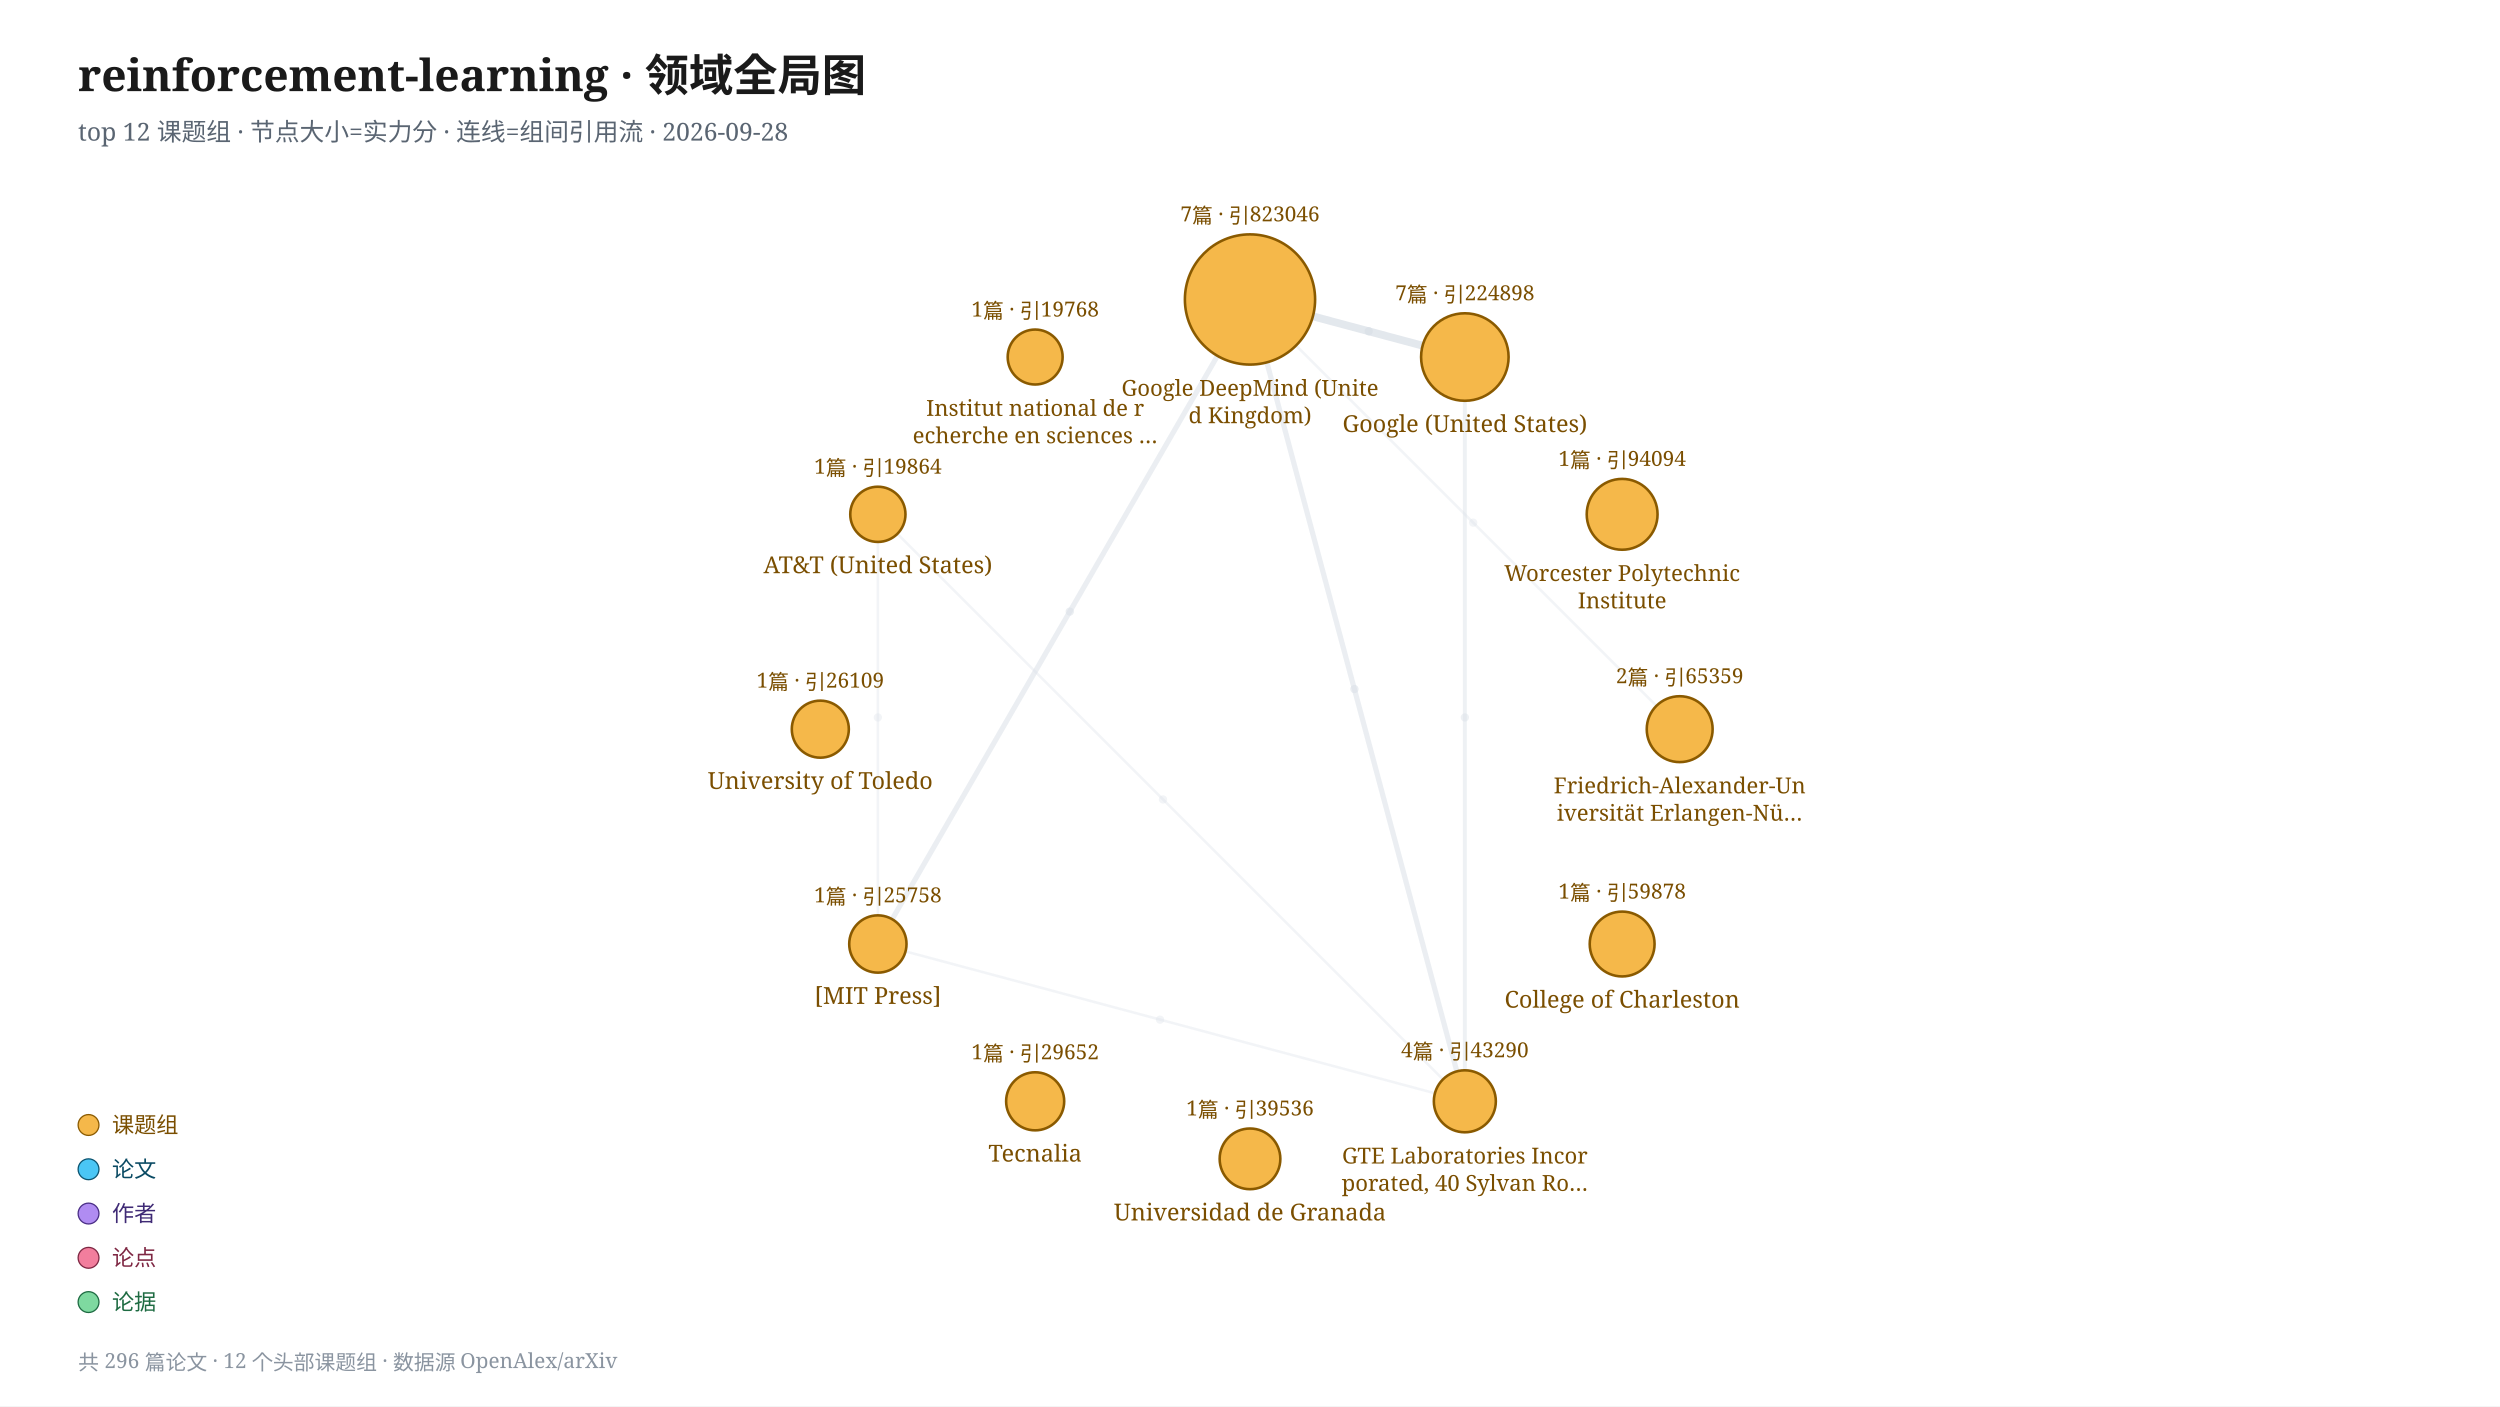
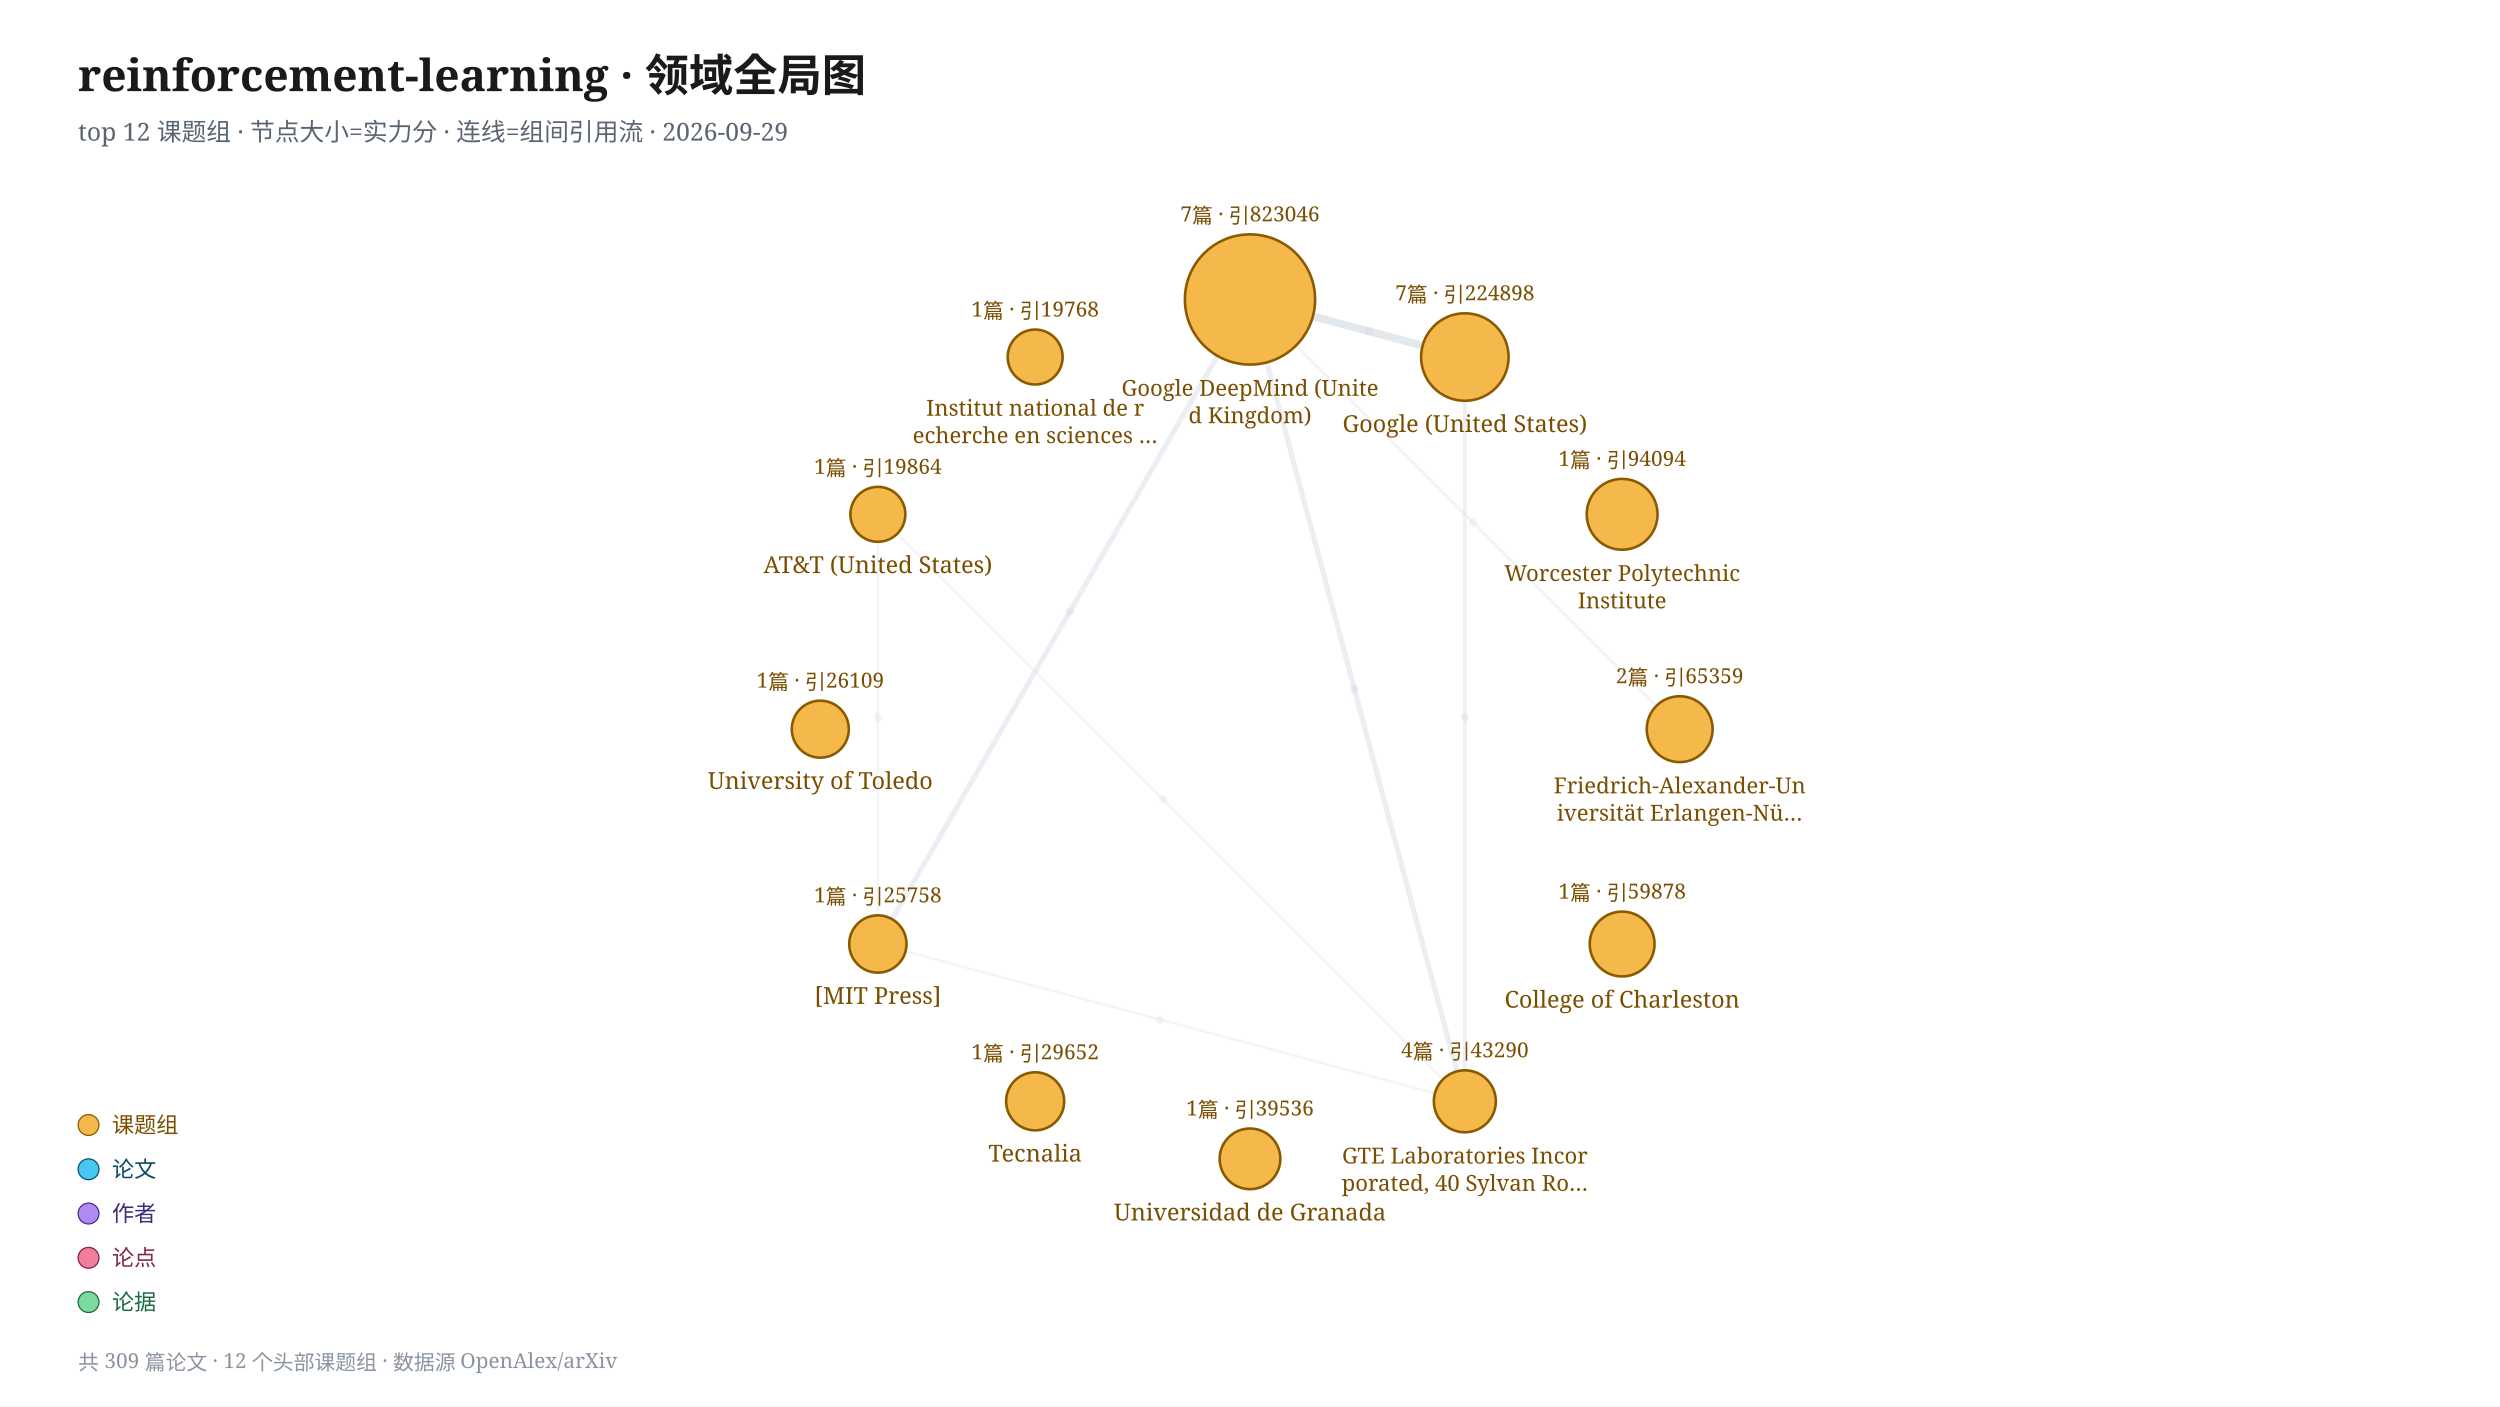
<svg xmlns="http://www.w3.org/2000/svg" width="1920" height="1080" viewBox="0 0 1920 1080">
  <defs>
    <filter id="glow">
      <feGaussianBlur stdDeviation="9" result="b" />
      <feMerge>
        <feMergeNode in="b" />
        <feMergeNode in="SourceGraphic" />
      </feMerge>
    </filter>
    <filter id="soft">
      <feGaussianBlur stdDeviation="4" result="b" />
      <feMerge>
        <feMergeNode in="b" />
        <feMergeNode in="SourceGraphic" />
      </feMerge>
    </filter>
  </defs>
  <rect width="1920" height="1080" fill="#FFFFFF" />
  <text x="60" y="70" fill="#1A1A1A" font-family="Georgia, 'Songti SC', serif" font-size="34" font-weight="bold">reinforcement-learning · 领域全局图</text>
-   <text x="60" y="108" fill="#5A6572" font-family="Georgia, serif" font-size="19">top 12 课题组 · 节点大小=实力分 · 连线=组间引用流 · 2026-09-28</text>
+   <text x="60" y="108" fill="#5A6572" font-family="Georgia, serif" font-size="19">top 12 课题组 · 节点大小=实力分 · 连线=组间引用流 · 2026-09-29</text>
  <line x1="960.0" y1="230.0" x2="674.2" y2="725.0" stroke="#DAE0E7" stroke-width="4.0" opacity="0.55" />
  <circle cx="821.6" cy="469.7" r="3.2" fill="#DAE0E7" opacity="0.55" />
  <line x1="960.0" y1="230.0" x2="1125.0" y2="845.8" stroke="#DAE0E7" stroke-width="4.0" opacity="0.55" />
  <circle cx="1040.2" cy="529.2" r="3.2" fill="#DAE0E7" opacity="0.55" />
  <line x1="674.2" y1="725.0" x2="1125.0" y2="845.8" stroke="#DAE0E7" stroke-width="2.0" opacity="0.35" />
  <circle cx="890.9" cy="783.1" r="3.2" fill="#DAE0E7" opacity="0.35" />
  <line x1="1290.0" y1="560.0" x2="960.0" y2="230.0" stroke="#DAE0E7" stroke-width="2.0" opacity="0.35" />
  <circle cx="1131.4" cy="401.4" r="3.2" fill="#DAE0E7" opacity="0.35" />
  <line x1="1125.0" y1="274.2" x2="960.0" y2="230.0" stroke="#DAE0E7" stroke-width="6.0" opacity="0.75" />
  <circle cx="1051.2" cy="254.4" r="3.2" fill="#DAE0E7" opacity="0.75" />
  <line x1="1125.0" y1="274.2" x2="1125.0" y2="845.8" stroke="#DAE0E7" stroke-width="3.0" opacity="0.45" />
  <circle cx="1125.0" cy="551.0" r="3.2" fill="#DAE0E7" opacity="0.45" />
  <line x1="674.2" y1="395.0" x2="1125.0" y2="845.8" stroke="#DAE0E7" stroke-width="2.0" opacity="0.35" />
  <circle cx="893.2" cy="614.0" r="3.2" fill="#DAE0E7" opacity="0.35" />
  <line x1="674.2" y1="395.0" x2="674.2" y2="725.0" stroke="#DAE0E7" stroke-width="2.0" opacity="0.35" />
  <circle cx="674.2" cy="551.0" r="3.2" fill="#DAE0E7" opacity="0.35" />
  <circle cx="960.0" cy="230.0" r="50.0" fill="#F5B84A" stroke="#8A5A00" stroke-width="2" opacity="1.0" />
  <text x="960.0" y="304.0" text-anchor="middle" fill="#7A4E00" font-family="Georgia, serif" font-size="17" opacity="1.0">Google DeepMind (Unite</text>
  <text x="960.0" y="325.0" text-anchor="middle" fill="#7A4E00" font-family="Georgia, serif" font-size="17" opacity="1.0">d Kingdom)</text>
  <text x="960.0" y="170.0" text-anchor="middle" fill="#7A4E00" font-family="Georgia, serif" font-size="16" opacity="1.0">7篇 · 引823046</text>
  <circle cx="1125.0" cy="274.2" r="33.6" fill="#F5B84A" stroke="#8A5A00" stroke-width="2" opacity="1.0" />
  <text x="1125.0" y="331.8" text-anchor="middle" fill="#7A4E00" font-family="Georgia, serif" font-size="18" opacity="1.0">Google (United States)</text>
  <text x="1125.0" y="230.6" text-anchor="middle" fill="#7A4E00" font-family="Georgia, serif" font-size="16" opacity="1.0">7篇 · 引224898</text>
  <circle cx="1245.8" cy="395.0" r="27.2" fill="#F5B84A" stroke="#8A5A00" stroke-width="2" opacity="1.0" />
  <text x="1245.8" y="446.2" text-anchor="middle" fill="#7A4E00" font-family="Georgia, serif" font-size="17" opacity="1.0">Worcester Polytechnic </text>
  <text x="1245.8" y="467.2" text-anchor="middle" fill="#7A4E00" font-family="Georgia, serif" font-size="17" opacity="1.0">Institute</text>
  <text x="1245.8" y="357.8" text-anchor="middle" fill="#7A4E00" font-family="Georgia, serif" font-size="16" opacity="1.0">1篇 · 引94094</text>
  <circle cx="1290.0" cy="560.0" r="25.3" fill="#F5B84A" stroke="#8A5A00" stroke-width="2" opacity="1.0" />
  <text x="1290.0" y="609.3" text-anchor="middle" fill="#7A4E00" font-family="Georgia, serif" font-size="17" opacity="1.0">Friedrich-Alexander-Un</text>
  <text x="1290.0" y="630.3" text-anchor="middle" fill="#7A4E00" font-family="Georgia, serif" font-size="17" opacity="1.0">iversität Erlangen-Nü…</text>
  <text x="1290.0" y="524.7" text-anchor="middle" fill="#7A4E00" font-family="Georgia, serif" font-size="16" opacity="1.0">2篇 · 引65359</text>
  <circle cx="1245.8" cy="725.0" r="24.9" fill="#F5B84A" stroke="#8A5A00" stroke-width="2" opacity="1.0" />
  <text x="1245.8" y="773.9" text-anchor="middle" fill="#7A4E00" font-family="Georgia, serif" font-size="18" opacity="1.0">College of Charleston</text>
  <text x="1245.8" y="690.1" text-anchor="middle" fill="#7A4E00" font-family="Georgia, serif" font-size="16" opacity="1.0">1篇 · 引59878</text>
  <circle cx="1125.0" cy="845.8" r="23.8" fill="#F5B84A" stroke="#8A5A00" stroke-width="2" opacity="1.0" />
  <text x="1125.0" y="893.6" text-anchor="middle" fill="#7A4E00" font-family="Georgia, serif" font-size="17" opacity="1.0">GTE Laboratories Incor</text>
  <text x="1125.0" y="914.6" text-anchor="middle" fill="#7A4E00" font-family="Georgia, serif" font-size="17" opacity="1.0">porated, 40 Sylvan Ro…</text>
  <text x="1125.0" y="812.0" text-anchor="middle" fill="#7A4E00" font-family="Georgia, serif" font-size="16" opacity="1.0">4篇 · 引43290</text>
  <circle cx="960.0" cy="890.0" r="23.3" fill="#F5B84A" stroke="#8A5A00" stroke-width="2" opacity="1.0" />
  <text x="960.0" y="937.3" text-anchor="middle" fill="#7A4E00" font-family="Georgia, serif" font-size="18" opacity="1.0">Universidad de Granada</text>
  <text x="960.0" y="856.7" text-anchor="middle" fill="#7A4E00" font-family="Georgia, serif" font-size="16" opacity="1.0">1篇 · 引39536</text>
  <circle cx="795.0" cy="845.8" r="22.3" fill="#F5B84A" stroke="#8A5A00" stroke-width="2" opacity="1.0" />
  <text x="795.0" y="892.1" text-anchor="middle" fill="#7A4E00" font-family="Georgia, serif" font-size="18" opacity="1.0">Tecnalia</text>
  <text x="795.0" y="813.5" text-anchor="middle" fill="#7A4E00" font-family="Georgia, serif" font-size="16" opacity="1.0">1篇 · 引29652</text>
  <circle cx="674.2" cy="725.0" r="22.0" fill="#F5B84A" stroke="#8A5A00" stroke-width="2" opacity="1.0" />
  <text x="674.2" y="771.0" text-anchor="middle" fill="#7A4E00" font-family="Georgia, serif" font-size="18" opacity="1.0">[MIT Press]</text>
  <text x="674.2" y="693.0" text-anchor="middle" fill="#7A4E00" font-family="Georgia, serif" font-size="16" opacity="1.0">1篇 · 引25758</text>
  <circle cx="630.0" cy="560.0" r="21.9" fill="#F5B84A" stroke="#8A5A00" stroke-width="2" opacity="1.0" />
  <text x="630.0" y="605.9" text-anchor="middle" fill="#7A4E00" font-family="Georgia, serif" font-size="18" opacity="1.0">University of Toledo</text>
  <text x="630.0" y="528.1" text-anchor="middle" fill="#7A4E00" font-family="Georgia, serif" font-size="16" opacity="1.0">1篇 · 引26109</text>
-   <circle cx="674.2" cy="395.0" r="21.2" fill="#F5B84A" stroke="#8A5A00" stroke-width="2" opacity="1.0" />
-   <text x="674.2" y="440.2" text-anchor="middle" fill="#7A4E00" font-family="Georgia, serif" font-size="18" opacity="1.0">AT&amp;T (United States)</text>
-   <text x="674.2" y="363.8" text-anchor="middle" fill="#7A4E00" font-family="Georgia, serif" font-size="16" opacity="1.0">1篇 · 引19864</text>
+   <circle cx="674.2" cy="395.0" r="21.1" fill="#F5B84A" stroke="#8A5A00" stroke-width="2" opacity="1.0" />
+   <text x="674.2" y="440.1" text-anchor="middle" fill="#7A4E00" font-family="Georgia, serif" font-size="18" opacity="1.0">AT&amp;T (United States)</text>
+   <text x="674.2" y="363.9" text-anchor="middle" fill="#7A4E00" font-family="Georgia, serif" font-size="16" opacity="1.0">1篇 · 引19864</text>
  <circle cx="795.0" cy="274.2" r="21.1" fill="#F5B84A" stroke="#8A5A00" stroke-width="2" opacity="1.0" />
-   <text x="795.0" y="319.4" text-anchor="middle" fill="#7A4E00" font-family="Georgia, serif" font-size="17" opacity="1.0">Institut national de r</text>
-   <text x="795.0" y="340.4" text-anchor="middle" fill="#7A4E00" font-family="Georgia, serif" font-size="17" opacity="1.0">echerche en sciences …</text>
+   <text x="795.0" y="319.3" text-anchor="middle" fill="#7A4E00" font-family="Georgia, serif" font-size="17" opacity="1.0">Institut national de r</text>
+   <text x="795.0" y="340.3" text-anchor="middle" fill="#7A4E00" font-family="Georgia, serif" font-size="17" opacity="1.0">echerche en sciences …</text>
  <text x="795.0" y="243.1" text-anchor="middle" fill="#7A4E00" font-family="Georgia, serif" font-size="16" opacity="1.0">1篇 · 引19768</text>
  <circle cx="68" cy="864" r="8" fill="#F5B84A" stroke="#8A5A00" />
  <text x="86" y="870" fill="#7A4E00" font-family="Georgia, serif" font-size="17">课题组</text>
  <circle cx="68" cy="898" r="8" fill="#4AC6F5" stroke="#0B5470" />
  <text x="86" y="904" fill="#0A4A63" font-family="Georgia, serif" font-size="17">论文</text>
  <circle cx="68" cy="932" r="8" fill="#B08CF2" stroke="#4A2E86" />
  <text x="86" y="938" fill="#3F2A75" font-family="Georgia, serif" font-size="17">作者</text>
  <circle cx="68" cy="966" r="8" fill="#F27E9D" stroke="#7E2743" />
  <text x="86" y="972" fill="#7E2743" font-family="Georgia, serif" font-size="17">论点</text>
  <circle cx="68" cy="1000" r="8" fill="#7ED9A0" stroke="#1E6B42" />
  <text x="86" y="1006" fill="#1E6B42" font-family="Georgia, serif" font-size="17">论据</text>
-   <text x="60" y="1052" fill="#8A94A0" font-family="Georgia, serif" font-size="16">共 296 篇论文 · 12 个头部课题组 · 数据源 OpenAlex/arXiv</text>
+   <text x="60" y="1052" fill="#8A94A0" font-family="Georgia, serif" font-size="16">共 309 篇论文 · 12 个头部课题组 · 数据源 OpenAlex/arXiv</text>
</svg>
